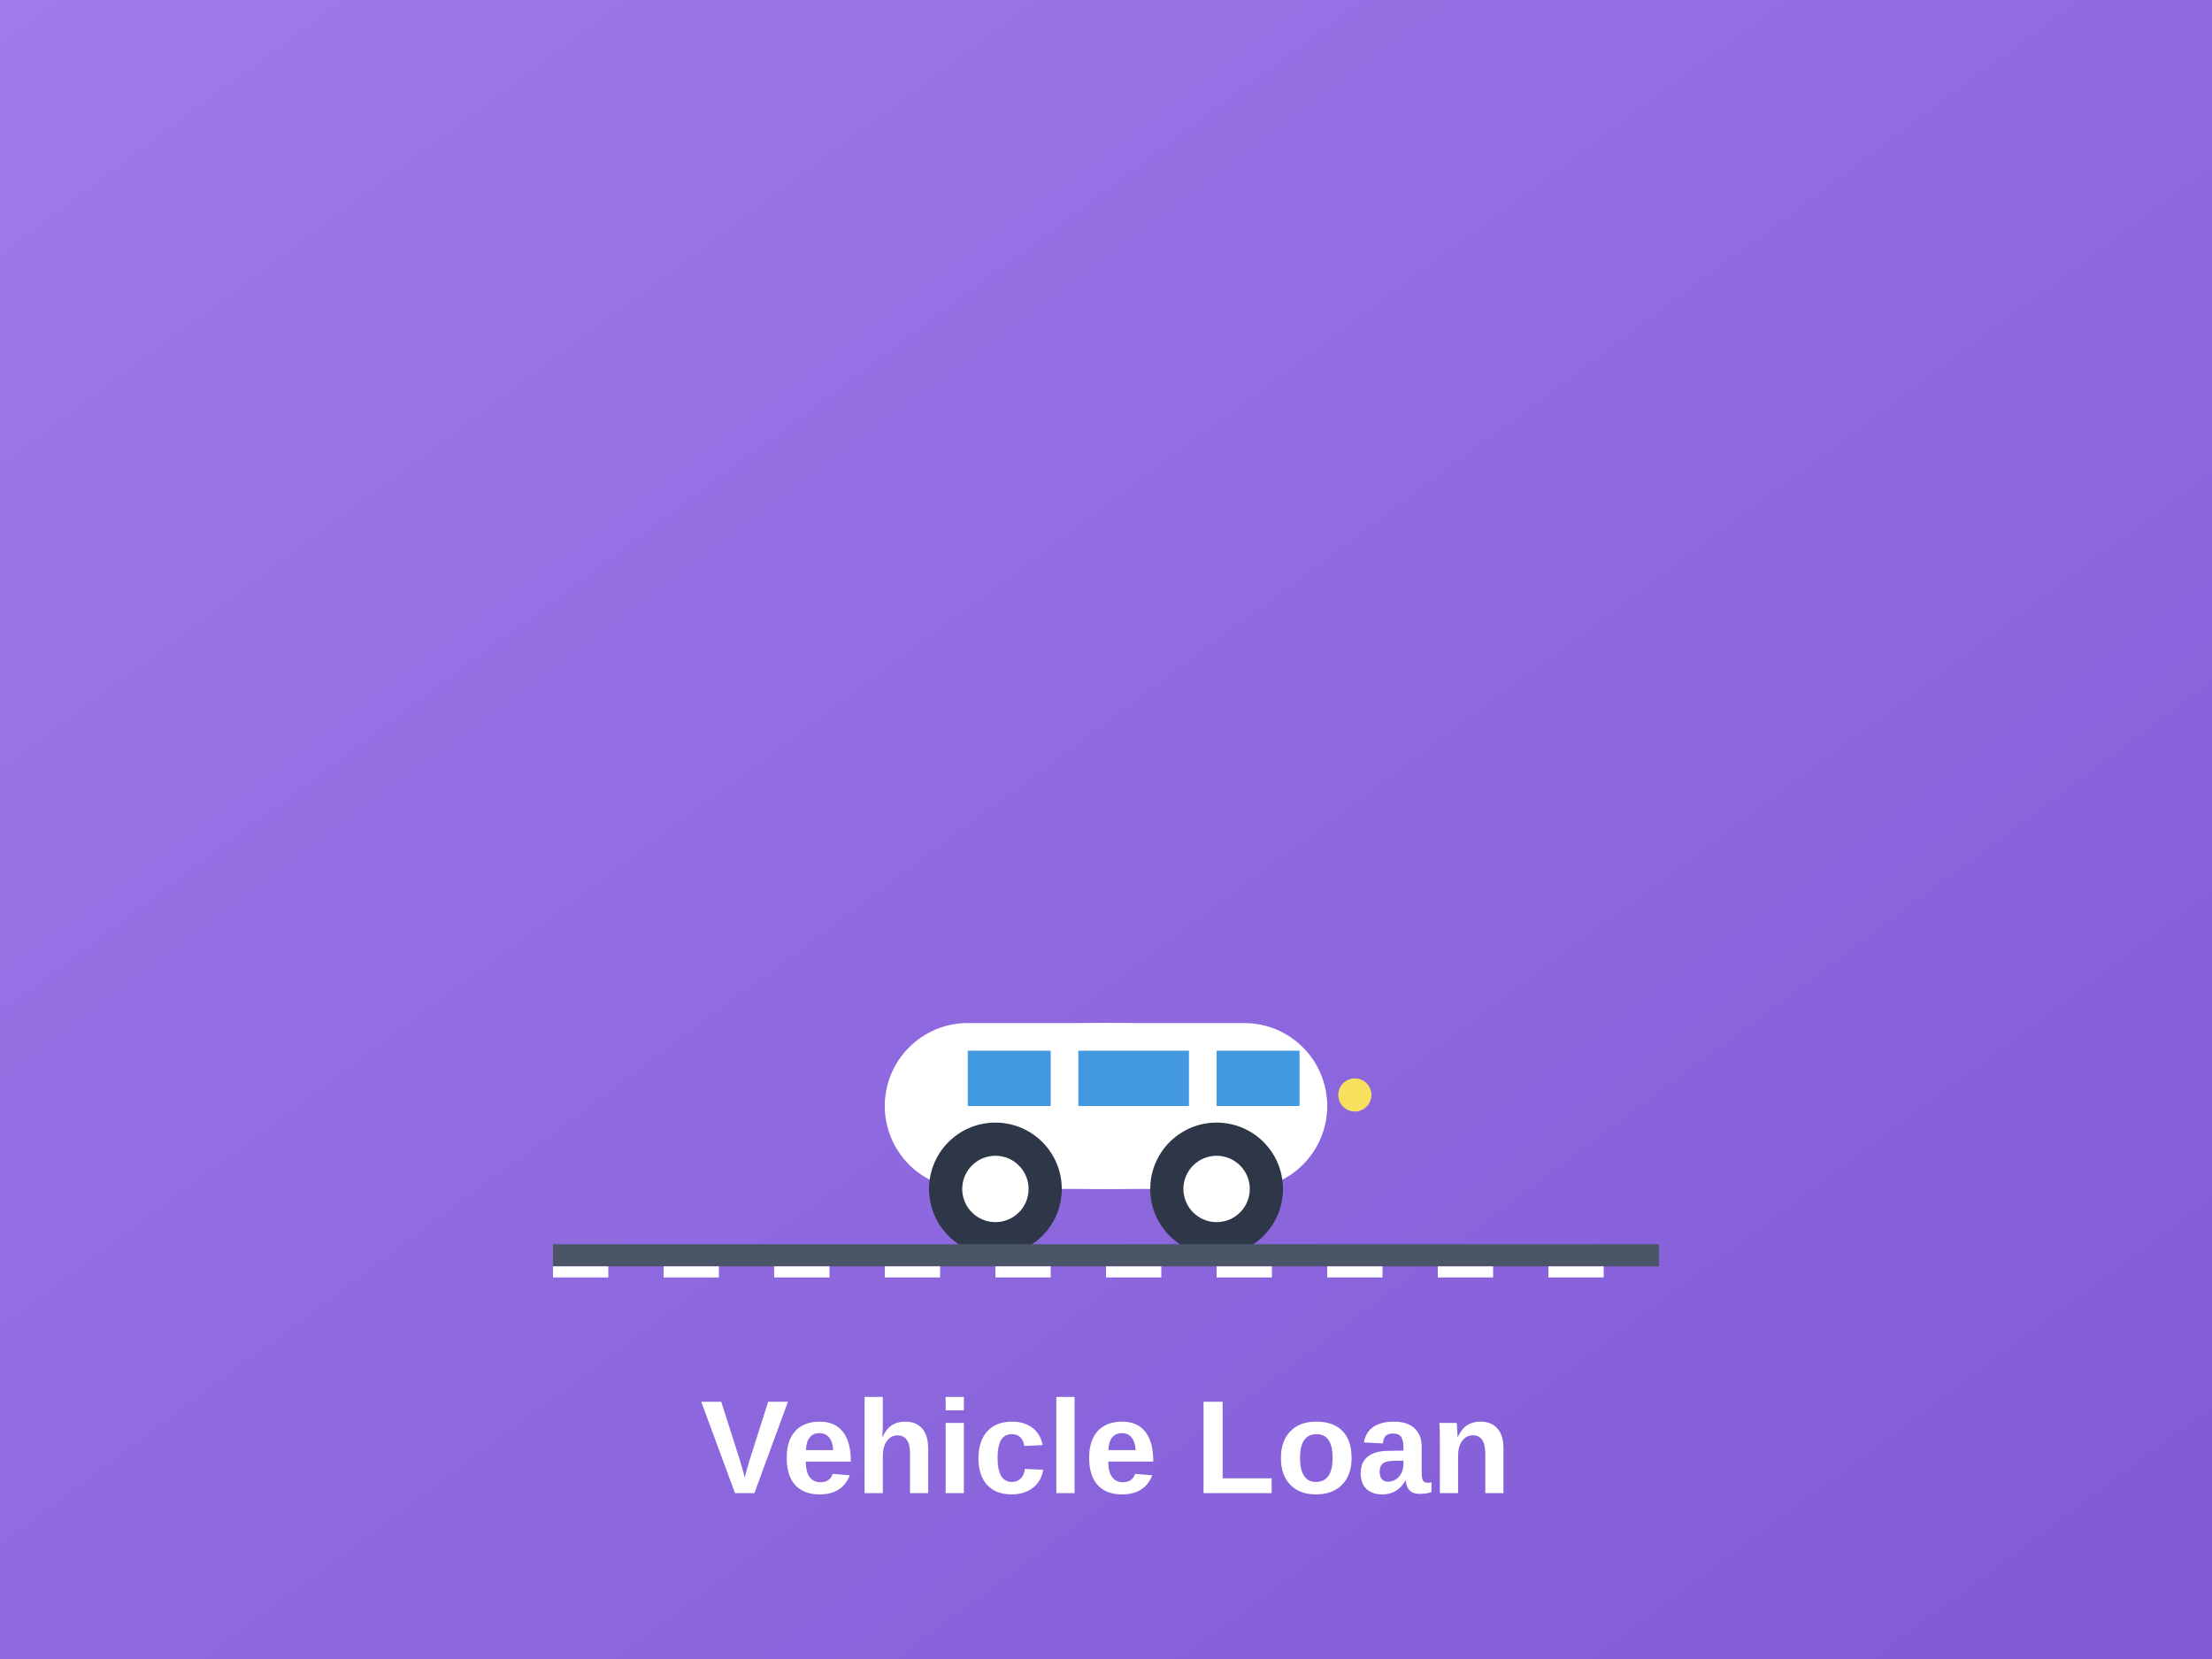
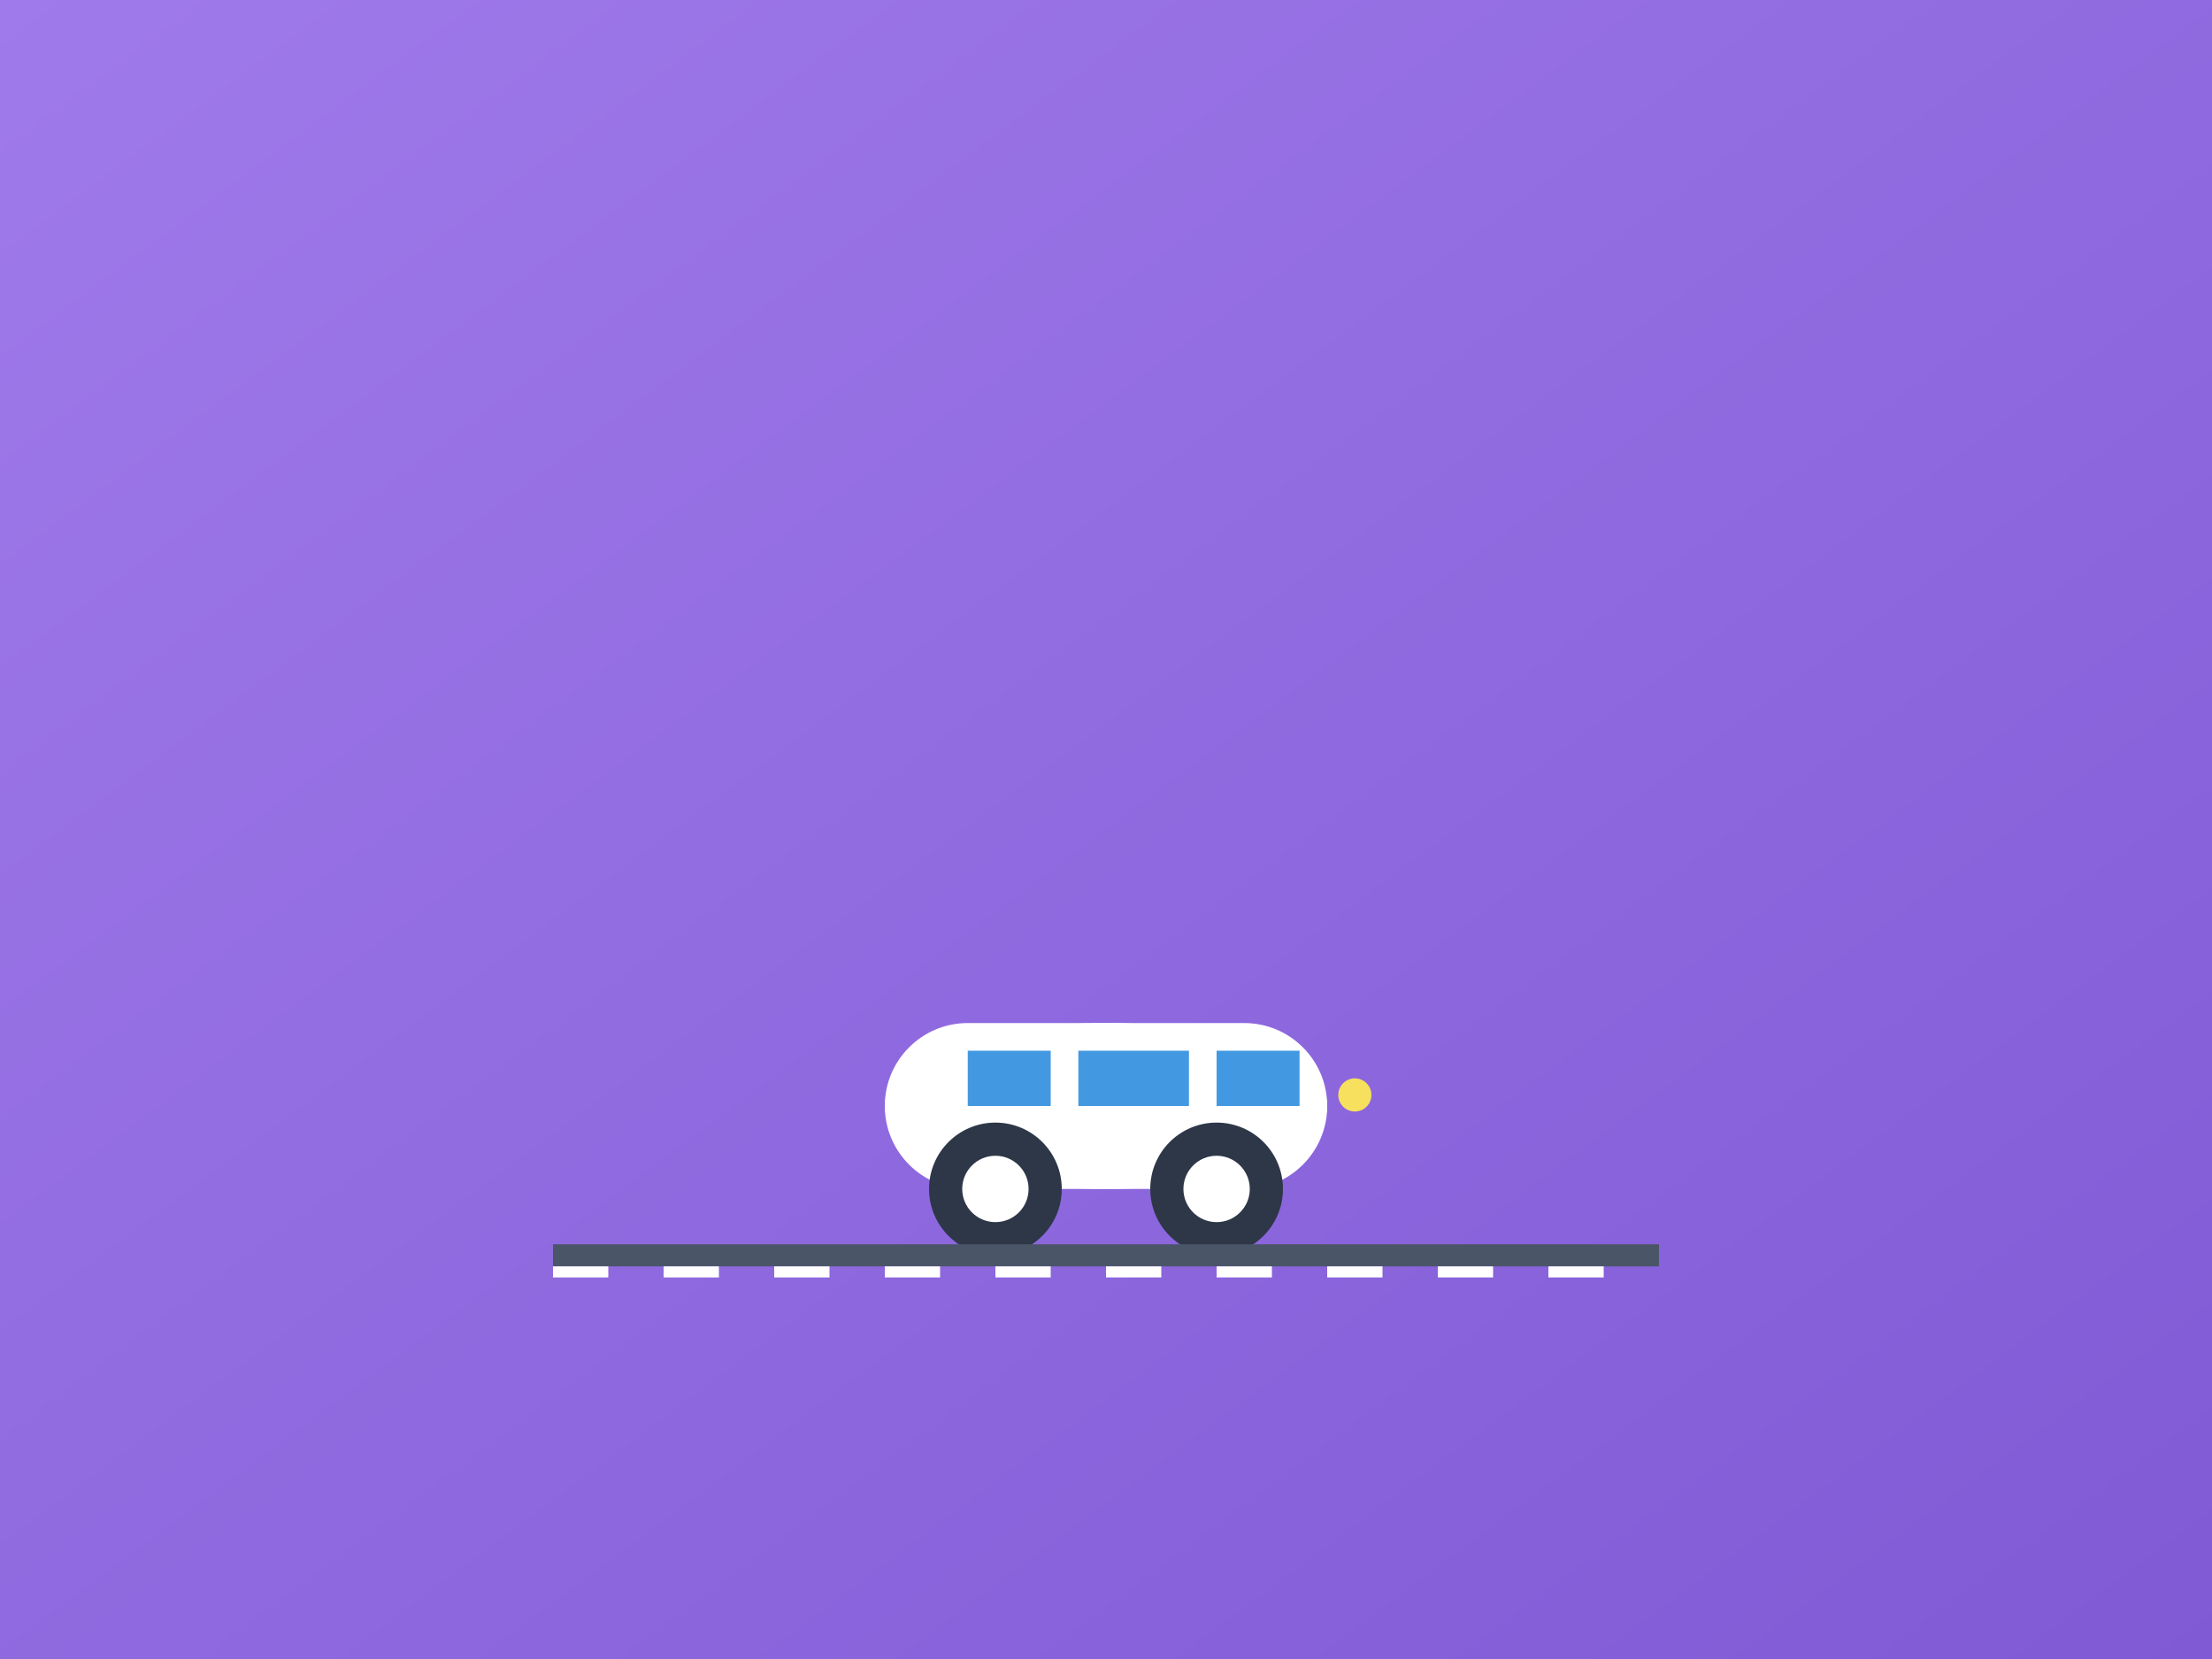
<svg xmlns="http://www.w3.org/2000/svg" width="400" height="300" viewBox="0 0 400 300">
  <defs>
    <linearGradient id="vehicleGradient" x1="0%" y1="0%" x2="100%" y2="100%">
      <stop offset="0%" style="stop-color:#9F7AEA;stop-opacity:1" />
      <stop offset="100%" style="stop-color:#805AD5;stop-opacity:1" />
    </linearGradient>
  </defs>
  <rect width="400" height="300" fill="url(#vehicleGradient)" />
  <g transform="translate(50,80)">
    <ellipse cx="150" cy="120" rx="40" ry="15" fill="#FFFFFF" />
    <rect x="110" y="105" width="80" height="30" rx="15" fill="#FFFFFF" />
    <circle cx="130" cy="135" r="12" fill="#2D3748" />
    <circle cx="170" cy="135" r="12" fill="#2D3748" />
    <circle cx="130" cy="135" r="6" fill="#FFFFFF" />
    <circle cx="170" cy="135" r="6" fill="#FFFFFF" />
    <rect x="125" y="110" width="15" height="10" fill="#4299E1" />
    <rect x="145" y="110" width="20" height="10" fill="#4299E1" />
    <rect x="170" y="110" width="15" height="10" fill="#4299E1" />
    <circle cx="195" cy="118" r="3" fill="#F6E05E" />
    <line x1="50" y1="147" x2="250" y2="147" stroke="#4A5568" stroke-width="4" />
    <line x1="50" y1="150" x2="250" y2="150" stroke="#FFFFFF" stroke-width="2" stroke-dasharray="10,10" />
  </g>
-   <text x="200" y="270" text-anchor="middle" fill="#FFFFFF" font-family="Arial, sans-serif" font-size="24" font-weight="bold">Vehicle Loan</text>
</svg>
